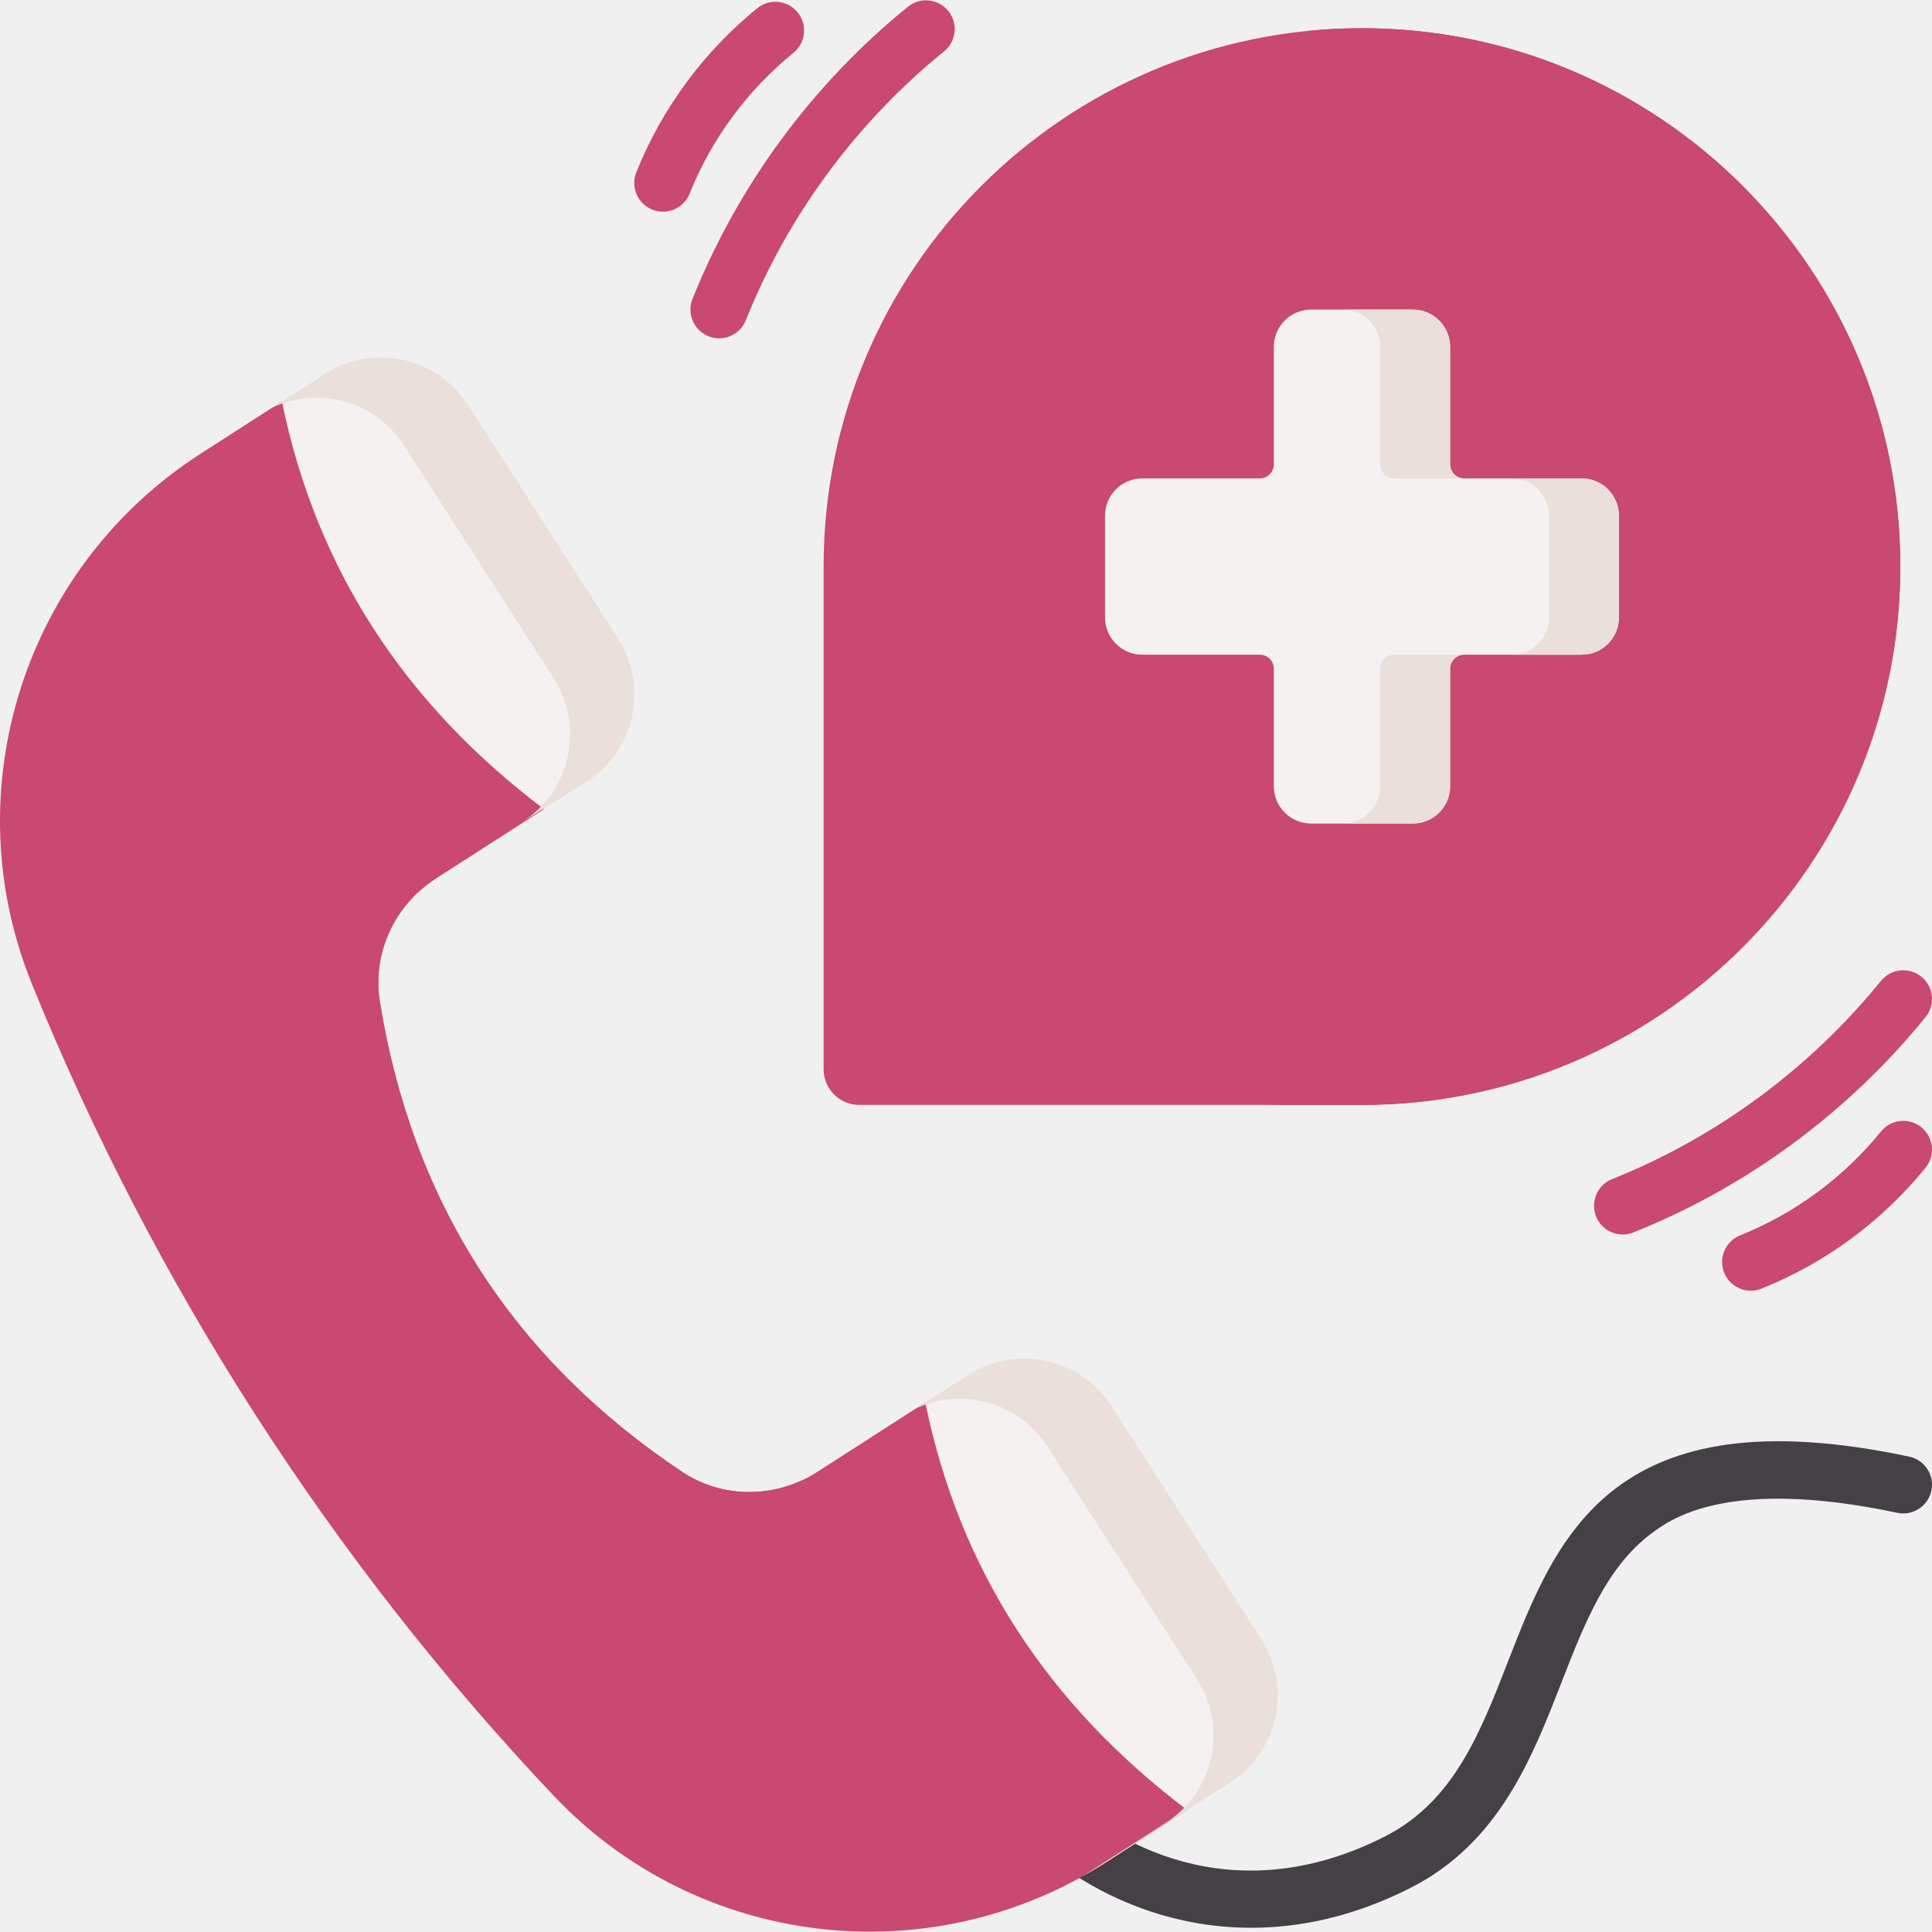
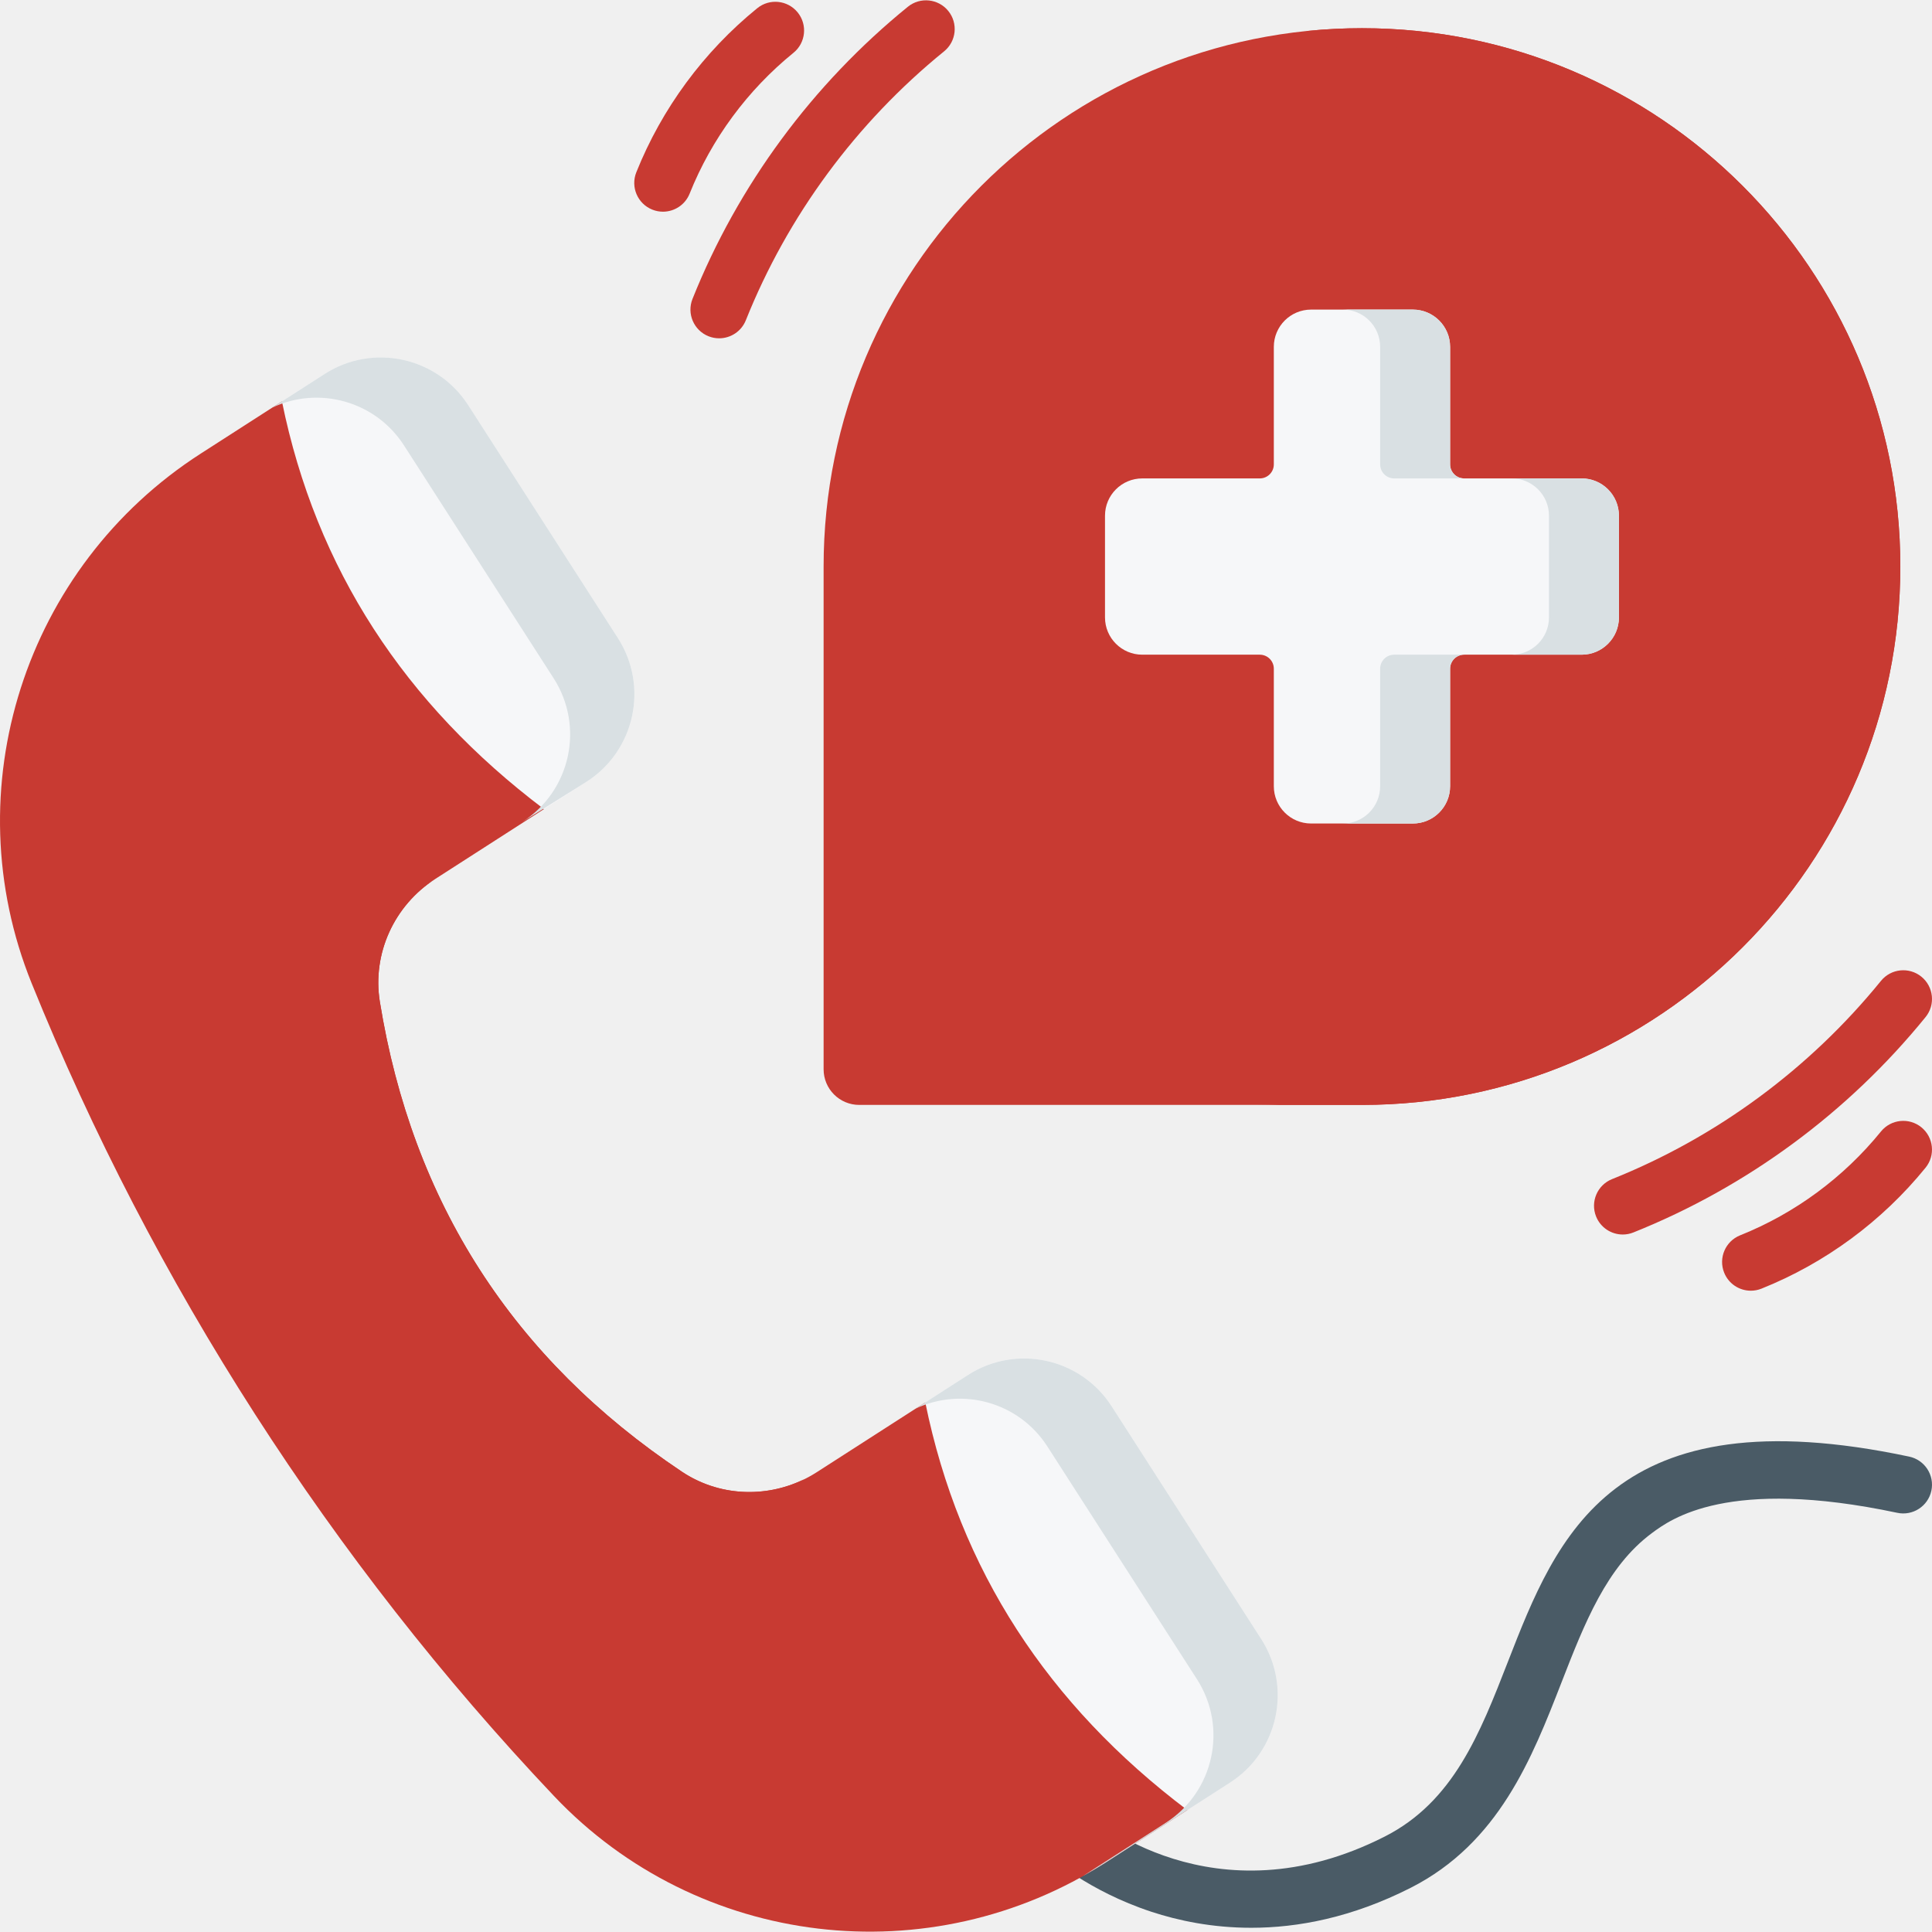
<svg xmlns="http://www.w3.org/2000/svg" width="185" height="185" viewBox="0 0 185 185" fill="none">
-   <g clip-path="url(#clip0_1415_64)">
-     <path d="M119.814 184.596C116.066 184.596 112.827 183.909 110.263 183.066C104.164 181.06 100.496 177.771 100.343 177.632C99.218 176.611 99.135 174.872 100.156 173.747C101.175 172.624 102.909 172.539 104.034 173.553C104.536 174.002 116.223 184.171 132.588 175.865C139.168 172.526 141.704 166.017 144.39 159.125C149.08 147.09 154.397 133.45 182.82 139.48C184.306 139.796 185.255 141.256 184.94 142.742C184.624 144.228 183.161 145.176 181.679 144.861C165.442 141.417 159.976 145.47 158.18 146.802C153.841 150.02 151.739 155.412 149.515 161.122C146.71 168.321 143.53 176.481 135.078 180.77C129.461 183.62 124.277 184.596 119.814 184.596Z" fill="#454045" />
-     <path d="M130.416 105.802H82.277C80.393 105.802 78.865 104.275 78.865 102.391V54.251C78.865 25.78 101.945 2.7 130.416 2.7C158.887 2.7 181.967 25.78 181.967 54.251C181.967 82.722 158.887 105.802 130.416 105.802Z" fill="#C94971" />
-     <path d="M130.415 2.7C128.682 2.7 126.97 2.788 125.282 2.954C151.342 5.531 171.699 27.513 171.699 54.251C171.699 82.722 148.619 105.802 120.148 105.802H130.415C158.885 105.802 181.966 82.722 181.966 54.251C181.966 25.78 158.885 2.7 130.415 2.7Z" fill="#C94971" />
-     <path d="M68.863 32.396C68.523 32.396 68.178 32.333 67.843 32.198C66.432 31.634 65.746 30.033 66.311 28.623C70.665 17.742 77.796 8.068 86.933 0.647C88.113 -0.31 89.845 -0.131 90.802 1.048C91.76 2.227 91.58 3.96 90.401 4.917C81.989 11.749 75.424 20.653 71.417 30.666C70.987 31.741 69.955 32.396 68.863 32.396Z" fill="#C94971" />
-     <path d="M63.483 20.271C63.142 20.271 62.796 20.208 62.462 20.074C61.051 19.509 60.366 17.909 60.93 16.499C63.376 10.387 67.381 4.954 72.512 0.787C73.691 -0.171 75.423 0.008 76.38 1.188C77.338 2.367 77.158 4.099 75.979 5.057C71.573 8.634 68.135 13.298 66.037 18.542C65.606 19.617 64.573 20.271 63.483 20.271Z" fill="#C94971" />
-     <path d="M167.652 123.593C166.561 123.593 165.528 122.939 165.098 121.864C164.534 120.454 165.219 118.853 166.63 118.289C171.874 116.191 176.537 112.752 180.115 108.347C181.072 107.168 182.805 106.988 183.983 107.945C185.162 108.903 185.342 110.635 184.385 111.814C180.218 116.945 174.785 120.95 168.673 123.395C168.338 123.53 167.992 123.593 167.652 123.593Z" fill="#C94971" />
-     <path d="M155.386 118.212C154.295 118.212 153.262 117.558 152.832 116.483C152.268 115.072 152.954 113.472 154.364 112.908C164.377 108.901 173.281 102.336 180.113 93.924C181.071 92.745 182.803 92.565 183.982 93.523C185.161 94.481 185.341 96.213 184.383 97.392C176.962 106.529 167.288 113.661 156.407 118.014C156.073 118.149 155.727 118.212 155.386 118.212Z" fill="#C94971" />
-     <path d="M151.452 45.811H140.2C139.458 45.811 138.856 45.21 138.856 44.468V33.215C138.856 31.244 137.258 29.645 135.286 29.645H125.546C123.575 29.645 121.977 31.244 121.977 33.215V44.468C121.977 45.21 121.375 45.811 120.633 45.811H109.38C107.409 45.811 105.811 47.41 105.811 49.381V59.121C105.811 61.093 107.409 62.691 109.38 62.691H120.633C121.375 62.691 121.977 63.292 121.977 64.035V75.287C121.977 77.259 123.575 78.857 125.546 78.857H135.286C137.258 78.857 138.856 77.259 138.856 75.287V64.035C138.856 63.292 139.458 62.691 140.2 62.691H151.452C153.424 62.691 155.022 61.093 155.022 59.121V49.381C155.022 47.41 153.424 45.811 151.452 45.811Z" fill="#F6F1F1" />
-     <path d="M132.158 33.215V44.468C132.158 45.21 132.759 45.811 133.501 45.811H140.2C139.457 45.811 138.856 45.21 138.856 44.468V33.215C138.856 31.244 137.258 29.645 135.286 29.645H128.588C130.559 29.645 132.158 31.244 132.158 33.215Z" fill="#EADFDA" />
-     <path d="M132.158 64.035V75.288C132.158 77.259 130.559 78.857 128.588 78.857H135.286C137.258 78.857 138.856 77.259 138.856 75.288V64.035C138.856 63.293 139.457 62.691 140.2 62.691H133.501C132.759 62.691 132.158 63.293 132.158 64.035Z" fill="#EADFDA" />
-     <path d="M151.452 45.811H144.754C146.725 45.811 148.324 47.41 148.324 49.381V59.121C148.324 61.093 146.725 62.691 144.754 62.691H151.452C153.424 62.691 155.022 61.093 155.022 59.121V49.381C155.022 47.41 153.424 45.811 151.452 45.811Z" fill="#EADFDA" />
-     <path d="M88.602 134.292L78.204 140.974C74.266 143.506 69.182 143.522 65.29 140.921C49.123 130.119 39.484 115.121 36.374 95.929C35.625 91.308 37.751 86.691 41.689 84.16L52.089 77.476C50.354 76.166 54.319 71.807 52.748 70.399C43.765 62.345 37.489 52.68 34.086 41.307C33.515 39.399 27.407 40.443 26.998 38.437L19.232 43.429C2.365 54.269 -4.486 75.58 3.035 94.166C14.659 122.887 31.745 149.472 53.044 171.976C66.826 186.538 89.058 189.158 105.925 178.317L113.691 173.326C111.184 171.434 115.402 166.083 113.239 163.985C105.491 156.469 99.972 147.627 96.802 137.387C96.155 135.295 89.052 136.501 88.602 134.292Z" fill="#C94971" />
-     <path d="M35.536 88.008C31.598 90.539 29.472 95.156 30.221 99.777C33.331 118.97 42.97 133.966 59.137 144.769C63.03 147.37 68.113 147.354 72.051 144.823L76.979 141.655C73.251 143.475 68.79 143.259 65.29 140.92C49.123 130.119 39.484 115.121 36.373 95.929C35.624 91.308 37.751 86.691 41.689 84.16L35.536 88.008Z" fill="#C94971" />
-     <path d="M44.837 38.802L59.166 61.098C62.138 65.721 60.798 71.878 56.175 74.85L52.088 77.476C38.763 67.415 30.266 54.481 26.998 38.438L31.084 35.811C35.708 32.84 41.865 34.179 44.837 38.802Z" fill="#F6F1F1" />
-     <path d="M106.44 134.653L120.769 156.948C123.741 161.572 122.402 167.729 117.778 170.7L113.692 173.327C100.366 163.265 91.87 150.331 88.602 134.288L92.688 131.662C97.311 128.69 103.469 130.029 106.44 134.653Z" fill="#F6F1F1" />
-     <path d="M120.77 156.948L106.443 134.656C103.471 130.032 97.314 128.693 92.691 131.665L87.693 134.876C92.141 132.783 97.56 134.256 100.29 138.504L114.617 160.795C117.589 165.419 116.249 171.576 111.626 174.548L103.697 179.644C104.448 179.224 105.194 178.787 105.926 178.317L117.778 170.7C122.402 167.729 123.741 161.571 120.77 156.948Z" fill="#EADFDA" />
-     <path d="M56.175 74.85C60.799 71.878 62.138 65.721 59.167 61.097L44.838 38.802C41.866 34.178 35.709 32.839 31.085 35.811L26.088 39.023C30.536 36.93 35.954 38.402 38.685 42.65L53.014 64.945C55.985 69.569 54.646 75.726 50.023 78.698L56.175 74.85Z" fill="#EADFDA" />
+   <g clip-path="url(#clip0_1658_17833)">
+     <path d="M119.814 184.596C116.066 184.596 112.827 183.909 110.263 183.066C104.164 181.06 100.496 177.771 100.343 177.632C99.218 176.611 99.135 174.872 100.156 173.747C101.175 172.624 102.909 172.539 104.034 173.553C104.536 174.002 116.223 184.171 132.588 175.865C139.168 172.526 141.704 166.017 144.39 159.125C149.08 147.09 154.397 133.45 182.82 139.48C184.306 139.796 185.255 141.256 184.94 142.742C184.624 144.228 183.161 145.176 181.679 144.861C165.442 141.417 159.976 145.47 158.18 146.802C153.841 150.02 151.739 155.412 149.515 161.122C146.71 168.321 143.53 176.481 135.078 180.77C129.461 183.62 124.277 184.596 119.814 184.596Z" fill="#4A5B66" />
+     <path d="M130.416 105.802H82.276C80.392 105.802 78.865 104.275 78.865 102.39V54.251C78.865 25.78 101.945 2.7 130.416 2.7C158.887 2.7 181.967 25.78 181.967 54.251C181.967 82.722 158.886 105.802 130.416 105.802Z" fill="#C83A32" />
+     <path d="M130.416 2.7C128.683 2.7 126.971 2.787 125.283 2.954C151.343 5.531 171.7 27.513 171.7 54.251C171.7 82.722 148.62 105.802 120.149 105.802H130.416C158.886 105.802 181.967 82.722 181.967 54.251C181.967 25.78 158.886 2.7 130.416 2.7Z" fill="#C83A32" />
+     <path d="M68.864 32.395C68.524 32.395 68.178 32.332 67.843 32.198C66.433 31.634 65.747 30.033 66.311 28.623C70.665 17.741 77.797 8.068 86.934 0.647C88.113 -0.311 89.845 -0.131 90.803 1.048C91.76 2.227 91.581 3.959 90.402 4.917C81.989 11.749 75.425 20.652 71.418 30.666C70.988 31.741 69.955 32.395 68.864 32.395Z" fill="#C83A32" />
+     <path d="M63.483 20.271C63.143 20.271 62.797 20.208 62.462 20.073C61.052 19.509 60.366 17.909 60.931 16.498C63.376 10.387 67.381 4.953 72.512 0.786C73.691 -0.171 75.423 0.008 76.381 1.188C77.338 2.367 77.159 4.099 75.979 5.056C71.573 8.634 68.135 13.298 66.037 18.541C65.607 19.617 64.574 20.271 63.483 20.271Z" fill="#C83A32" />
+     <path d="M167.651 123.593C166.56 123.593 165.527 122.939 165.097 121.863C164.533 120.453 165.218 118.853 166.629 118.288C171.873 116.19 176.536 112.752 180.114 108.346C181.071 107.167 182.804 106.987 183.982 107.944C185.161 108.902 185.341 110.634 184.384 111.813C180.217 116.944 174.784 120.949 168.672 123.395C168.337 123.529 167.991 123.593 167.651 123.593Z" fill="#C83A32" />
+     <path d="M155.387 118.212C154.296 118.212 153.263 117.558 152.833 116.482C152.269 115.072 152.955 113.471 154.365 112.907C164.378 108.9 173.282 102.336 180.114 93.924C181.072 92.745 182.804 92.565 183.983 93.523C185.162 94.48 185.342 96.213 184.384 97.392C176.963 106.529 167.289 113.66 156.408 118.014C156.074 118.149 155.728 118.212 155.387 118.212Z" fill="#C83A32" />
+     <path d="M151.452 45.811H140.199C139.457 45.811 138.856 45.209 138.856 44.467V33.214C138.856 31.243 137.257 29.645 135.286 29.645H125.546C123.574 29.645 121.976 31.243 121.976 33.214V44.467C121.976 45.209 121.375 45.811 120.632 45.811H109.38C107.408 45.811 105.81 47.409 105.81 49.38V59.12C105.81 61.092 107.408 62.69 109.38 62.69H120.632C121.375 62.69 121.976 63.292 121.976 64.034V75.287C121.976 77.258 123.574 78.856 125.546 78.856H135.286C137.257 78.856 138.856 77.258 138.856 75.287V64.034C138.856 63.292 139.457 62.69 140.199 62.69H151.452C153.423 62.69 155.022 61.092 155.022 59.12V49.38C155.022 47.409 153.423 45.811 151.452 45.811Z" fill="#F6F7F9" />
+     <path d="M132.157 33.214V44.467C132.157 45.209 132.759 45.811 133.501 45.811H140.199C139.457 45.811 138.855 45.209 138.855 44.467V33.214C138.855 31.243 137.257 29.645 135.286 29.645H128.587C130.559 29.645 132.157 31.243 132.157 33.214Z" fill="#D9E0E3" />
+     <path d="M132.157 64.034V75.287C132.157 77.258 130.559 78.857 128.587 78.857H135.286C137.257 78.857 138.855 77.258 138.855 75.287V64.034C138.855 63.292 139.457 62.69 140.199 62.69H133.501C132.759 62.69 132.157 63.292 132.157 64.034Z" fill="#D9E0E3" />
+     <path d="M151.452 45.81H144.754C146.725 45.81 148.324 47.409 148.324 49.38V59.12C148.324 61.092 146.725 62.69 144.754 62.69H151.452C153.424 62.69 155.022 61.092 155.022 59.12V49.38C155.022 47.409 153.424 45.81 151.452 45.81Z" fill="#D9E0E3" />
+     <path d="M88.602 134.291L78.204 140.974C74.266 143.505 69.182 143.521 65.29 140.92C49.123 130.118 39.484 115.121 36.374 95.928C35.625 91.307 37.751 86.69 41.689 84.159L52.089 77.475C50.354 76.165 54.319 71.806 52.748 70.398C43.765 62.344 37.489 52.68 34.086 41.307C33.515 39.398 27.407 40.442 26.998 38.437L19.232 43.428C2.365 54.268 -4.486 75.58 3.035 94.165C14.659 122.887 31.745 149.471 53.044 171.975C66.826 186.537 89.058 189.157 105.925 178.317L113.691 173.325C111.184 171.433 115.402 166.082 113.239 163.985C105.491 156.468 99.972 147.626 96.802 137.386C96.155 135.294 89.052 136.5 88.602 134.291Z" fill="#C83A32" />
+     <path d="M35.536 88.007C31.598 90.539 29.472 95.156 30.221 99.777C33.331 118.969 42.97 133.966 59.137 144.768C63.029 147.369 68.112 147.353 72.051 144.822L76.978 141.655C73.251 143.475 68.79 143.259 65.289 140.92C49.122 130.118 39.483 115.121 36.373 95.928C35.624 91.307 37.75 86.69 41.688 84.159L35.536 88.007Z" fill="#C83A32" />
+     <path d="M44.837 38.802L59.166 61.097C62.138 65.721 60.798 71.878 56.175 74.85L52.088 77.476C38.763 67.415 30.266 54.48 26.998 38.437L31.084 35.811C35.708 32.839 41.865 34.178 44.837 38.802Z" fill="#F6F7F9" />
+     <path d="M106.44 134.653L120.769 156.948C123.741 161.571 122.401 167.728 117.778 170.7L113.691 173.326C100.366 163.265 91.869 150.331 88.601 134.288L92.688 131.661C97.311 128.69 103.468 130.029 106.44 134.653Z" fill="#F6F7F9" />
+     <path d="M120.768 156.947L106.442 134.655C103.47 130.032 97.313 128.693 92.689 131.664L87.692 134.876C92.14 132.783 97.558 134.255 100.289 138.503L114.616 160.795C117.587 165.419 116.248 171.576 111.624 174.547L103.695 179.643C104.447 179.223 105.192 178.787 105.925 178.317L117.777 170.699C122.401 167.728 123.74 161.571 120.768 156.947Z" fill="#D9E0E3" />
+     <path d="M56.175 74.85C60.798 71.878 62.137 65.721 59.166 61.097L44.837 38.802C41.865 34.178 35.708 32.839 31.084 35.811L26.087 39.022C30.535 36.929 35.953 38.402 38.684 42.65L53.013 64.945C55.984 69.569 54.645 75.726 50.022 78.698L56.175 74.85Z" fill="#D9E0E3" />
  </g>
  <defs>
-     <clipPath id="clip0_1415_64">
+     <clipPath id="clip0_1658_17833">
      <rect width="185" height="185" fill="white" />
    </clipPath>
  </defs>
</svg>
